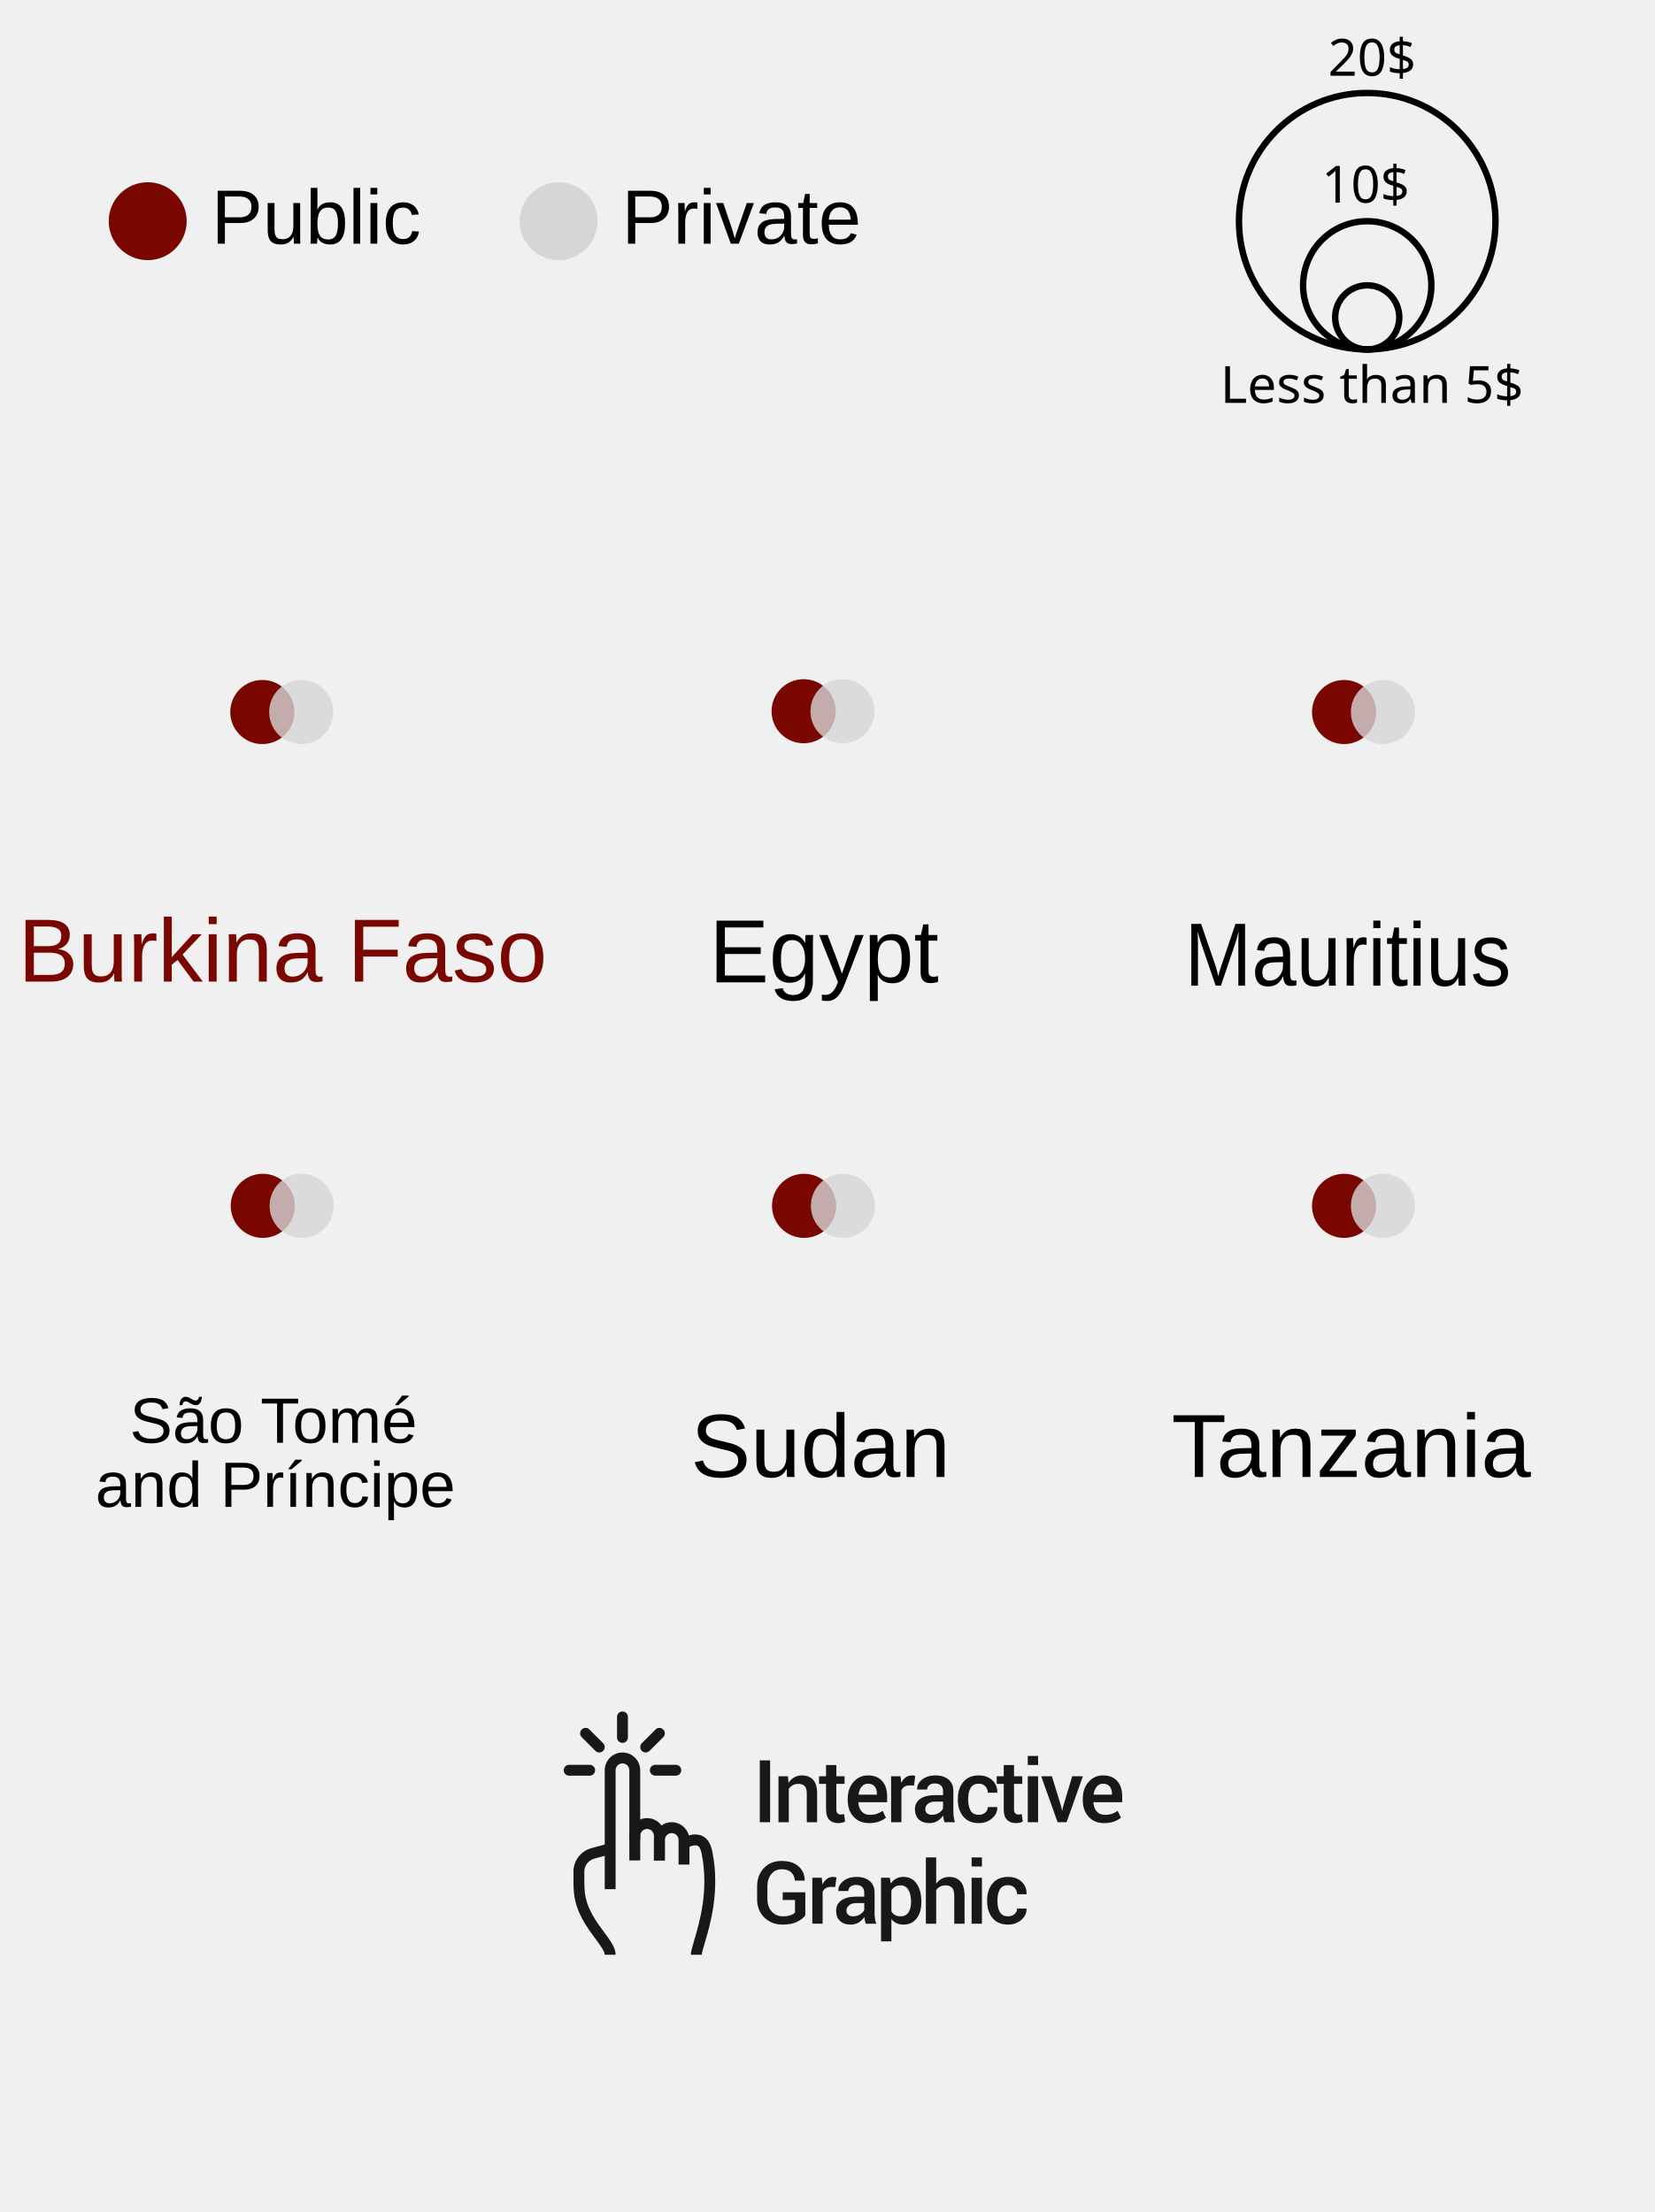
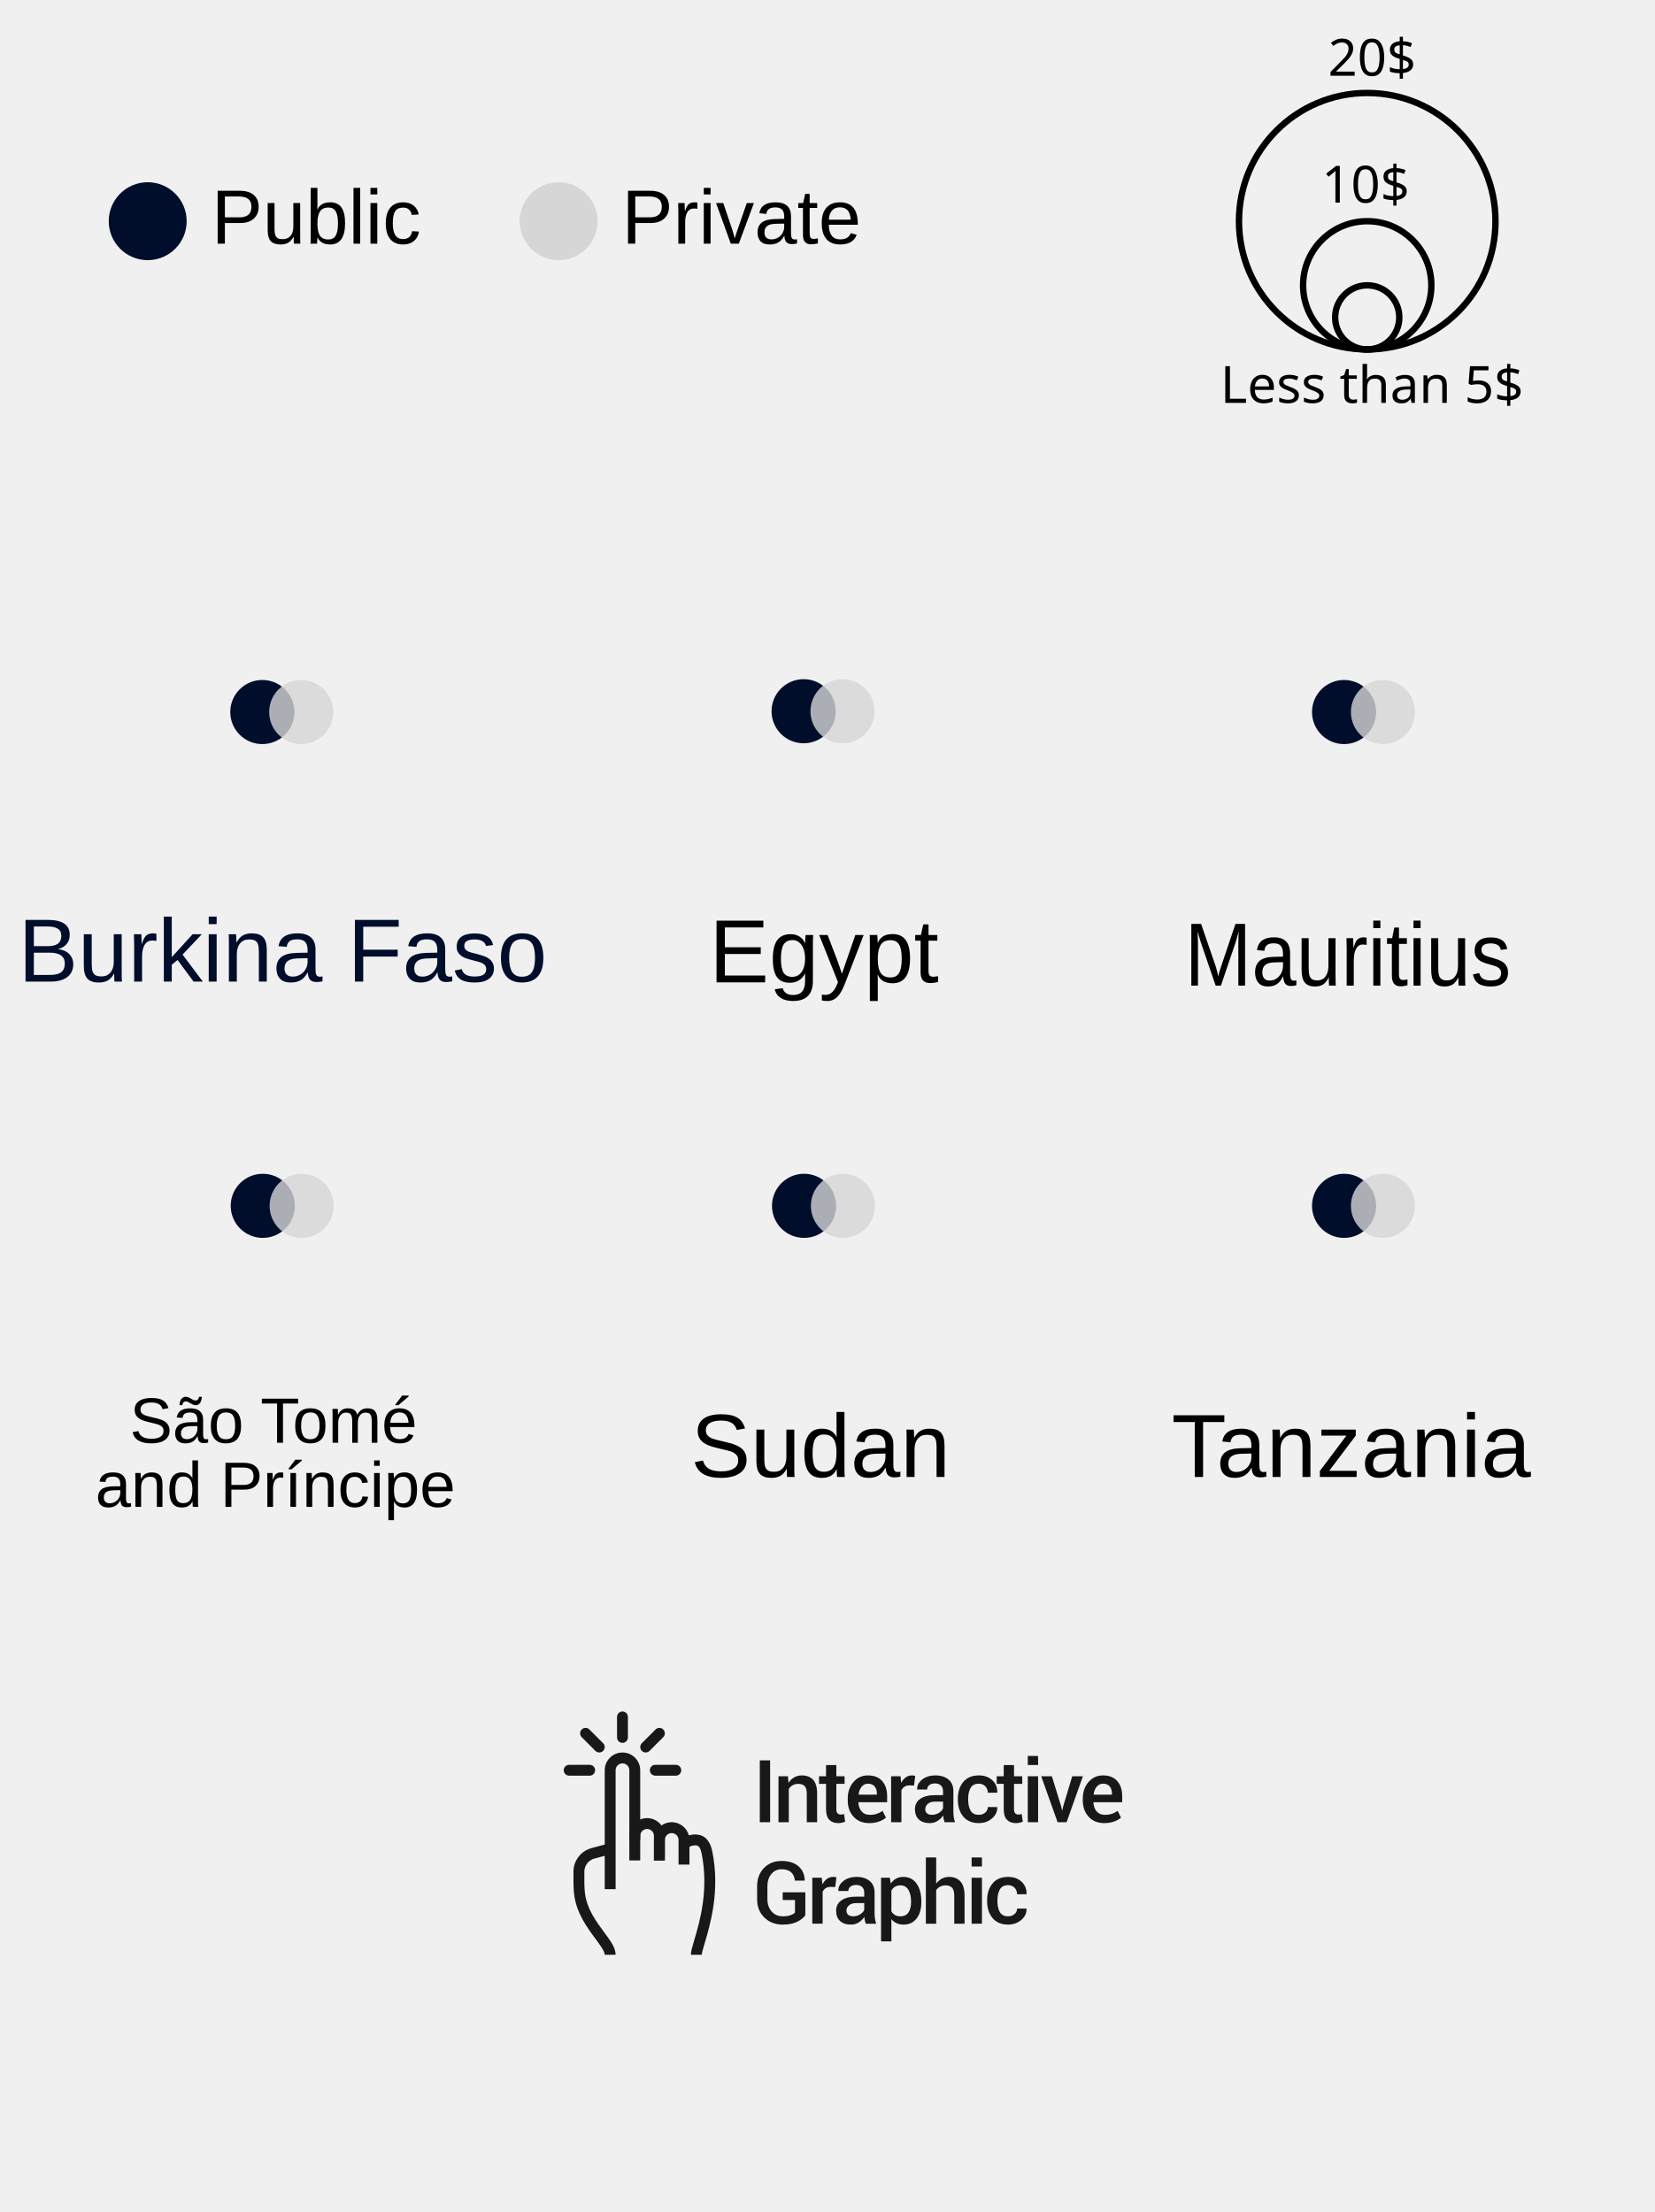
<svg xmlns="http://www.w3.org/2000/svg" xmlns:xlink="http://www.w3.org/1999/xlink" version="1.1" id="GRAPHIC" x="0px" y="0px" width="258.014px" height="345.014px" viewBox="0 0 258.014 345.014" enable-background="new 0 0 258.014 345.014" xml:space="preserve">
  <style type="text/css">
       @font-face {
            font-family: 'Roboto-Light';
            font-weight: 100;
            src: url(https://fonts.googleapis.com/css?family=Roboto:300);
        }
        @font-face {
            font-family: 'Roboto-Bold';
            src: url(http://www.nacion.com/static/LNCNacionBeta/fonts/opensans/opensans_semibold.woff);    
            font-weight: 300;
        }
        @font-face {
            font-family: 'Open Sans Bold';
            src: url(http://www.nacion.com/static/LNCNacionBeta/fonts/opensans/opensans_extrabold.woff);    
            font-weight: 800;
        }
    </style>
  <g id="GUIDE">
    <g id="KEY">
      <circle fill="none" stroke="#000000" stroke-miterlimit="10" cx="213.197" cy="44.501" r="10" />
      <circle fill="none" stroke="#000000" stroke-miterlimit="10" cx="213.197" cy="34.501" r="20" />
      <text transform="matrix(1 0 0 1 207.0798 11.8123)" font-family="'Roboto-Bold'" font-size="8">20$</text>
      <text transform="matrix(1 0 0 1 206.0798 31.6042)" font-family="'Roboto-Bold'" font-size="8">10$</text>
    </g>
-     <circle fill="#790700" cx="23.032" cy="34.501" r="6.076" />
+     <circle fill="#000d2b" cx="23.032" cy="34.501" r="6.076" />
    <circle fill="#D6D6D6" cx="87.11" cy="34.501" r="6.076" />
    <text transform="matrix(1 0 0 1 32.9573 38.0077)" font-family="'Arial'" font-size="12">Public</text>
    <text transform="matrix(1 0 0 1 96.9465 38.0077)" font-family="'Arial'" font-size="12">Private</text>
    <g>
      <text transform="matrix(1.0075 0 0 1 190.2781 62.8339)" font-family="'Roboto-Bold'" font-size="8">Less than 5$</text>
    </g>
    <circle fill="none" stroke="#000000" stroke-miterlimit="10" cx="213.197" cy="49.501" r="5" />
  </g>
  <g id="INTERACT">
    <g>
      <path fill="#191818" d="M105.38,276.959h-3.197c-0.468,0-0.848-0.38-0.848-0.848c0-0.468,0.38-0.848,0.848-0.848h3.197    c0.468,0,0.848,0.38,0.848,0.848C106.228,276.58,105.848,276.959,105.38,276.959z" />
      <path fill="#191818" d="M97.065,271.843c-0.468,0-0.848-0.38-0.848-0.848v-3.198c0-0.469,0.38-0.848,0.848-0.848    c0.468,0,0.848,0.38,0.848,0.848v3.198C97.914,271.463,97.534,271.843,97.065,271.843z" />
      <path fill="#191818" d="M91.949,276.959h-3.198c-0.469,0-0.848-0.38-0.848-0.848c0-0.468,0.38-0.848,0.848-0.848h3.198    c0.469,0,0.848,0.38,0.848,0.848C92.797,276.58,92.417,276.959,91.949,276.959z" />
      <path fill="#191818" d="M100.683,273.341c-0.217,0-0.434-0.083-0.6-0.249c-0.331-0.331-0.331-0.869,0-1.199l2.138-2.138    c0.331-0.331,0.868-0.331,1.2,0c0.331,0.331,0.331,0.868,0,1.199l-2.138,2.138C101.117,273.259,100.9,273.341,100.683,273.341z" />
      <path fill="#191818" d="M93.447,273.341c-0.217,0-0.434-0.083-0.6-0.249l-2.138-2.138c-0.331-0.331-0.331-0.868,0-1.199    c0.331-0.331,0.868-0.331,1.2,0l2.138,2.138c0.331,0.331,0.331,0.868,0,1.199C93.882,273.259,93.664,273.341,93.447,273.341z" />
      <path fill="#191818" d="M103.67,290.182h-1.697v-3.838c0-0.59-0.48-1.071-1.071-1.071c-0.59,0-1.07,0.48-1.07,1.071v0.639h-1.697    v-0.639c0-1.526,1.241-2.767,2.767-2.767c1.526,0,2.767,1.241,2.767,2.767V290.182z" />
      <path fill="#191818" d="M107.507,290.822h-1.696v-3.838c0-0.59-0.481-1.07-1.071-1.07c-0.59,0-1.07,0.48-1.07,1.07v3.198h-1.697    v-3.198c0-1.525,1.241-2.767,2.767-2.767c1.526,0,2.767,1.241,2.767,2.767V290.822z" />
      <path fill="#191818" d="M95.995,294.659h-1.697v-18.548c0-1.525,1.241-2.767,2.767-2.767c1.526,0,2.767,1.241,2.767,2.767v14.071    h-1.697v-14.071c0-0.59-0.48-1.07-1.071-1.07c-0.59,0-1.07,0.48-1.07,1.07V294.659z" />
      <path fill="#191818" d="M95.995,304.892h-1.697c0-0.541-0.707-1.495-1.456-2.504c-1.279-1.724-3.031-4.085-3.337-7.11    c-0.078-0.771-0.106-1.917-0.084-3.406c0.026-1.687,1.18-3.173,2.809-3.615l2.8-0.759l0.444,1.638l-2.8,0.759    c-0.902,0.244-1.542,1.068-1.556,2.003c-0.022,1.404,0.004,2.514,0.075,3.21c0.259,2.561,1.785,4.618,3.011,6.27    C95.205,302.725,95.995,303.79,95.995,304.892z" />
      <path fill="#191818" d="M109.426,304.892h-1.697c0-0.506,0.21-1.214,0.529-2.285c0.809-2.721,2.316-7.787,1.147-13.515    c-0.247-1.212-0.652-1.244-0.893-1.263c-0.715-0.059-1.282,0.421-1.288,0.426l-1.13-1.265c0.111-0.099,1.125-0.967,2.549-0.853    c1.275,0.099,2.091,0.979,2.424,2.615c1.253,6.143-0.332,11.474-1.183,14.337C109.659,303.849,109.426,304.633,109.426,304.892z" />
    </g>
    <g>
      <path fill="#191818" d="M120.088,284.218h-1.609v-9.647h1.609V284.218z" />
      <path fill="#191818" d="M122.862,277.049l0.094,1.034c0.234-0.367,0.527-0.652,0.885-0.858c0.355-0.205,0.756-0.308,1.201-0.308    c0.746,0,1.328,0.227,1.746,0.679c0.418,0.453,0.627,1.158,0.627,2.117v4.505h-1.611v-4.492c0-0.538-0.111-0.922-0.334-1.149    c-0.223-0.228-0.562-0.341-1.018-0.341c-0.312,0-0.594,0.069-0.84,0.209c-0.248,0.139-0.451,0.33-0.611,0.572v5.201h-1.609v-7.169    H122.862z" />
      <path fill="#191818" d="M130.413,275.307v1.742h1.285v1.193h-1.285v3.962c0,0.296,0.064,0.507,0.191,0.632    c0.129,0.126,0.299,0.189,0.51,0.189c0.09,0,0.176-0.008,0.26-0.023s0.162-0.036,0.238-0.062l0.172,1.179    c-0.137,0.075-0.301,0.134-0.49,0.176c-0.189,0.042-0.387,0.062-0.59,0.062c-0.592,0-1.055-0.173-1.391-0.52    c-0.336-0.347-0.504-0.892-0.504-1.633v-3.962h-1.094v-1.193h1.094v-1.742H130.413z" />
      <path fill="#191818" d="M135.524,284.357c-1.016,0-1.824-0.332-2.428-0.997c-0.604-0.664-0.904-1.518-0.904-2.56v-0.265    c0-1.042,0.299-1.907,0.898-2.594c0.598-0.686,1.348-1.028,2.248-1.023c0.969,0,1.709,0.292,2.223,0.878    c0.516,0.585,0.773,1.37,0.773,2.354v0.948h-4.473l-0.014,0.032c0.027,0.568,0.193,1.032,0.5,1.394    c0.307,0.361,0.732,0.542,1.275,0.542c0.434,0,0.805-0.054,1.113-0.159c0.309-0.106,0.607-0.259,0.895-0.457l0.518,1.056    c-0.27,0.239-0.627,0.441-1.074,0.605C136.629,284.275,136.112,284.357,135.524,284.357z M135.338,278.209    c-0.396,0-0.723,0.157-0.98,0.474c-0.256,0.315-0.414,0.717-0.477,1.202l0.014,0.033h2.842v-0.166    c0-0.454-0.115-0.825-0.348-1.112C136.157,278.353,135.807,278.209,135.338,278.209z" />
      <path fill="#191818" d="M142.524,278.5l-0.688-0.026c-0.314,0-0.576,0.066-0.785,0.199c-0.211,0.132-0.373,0.32-0.488,0.562v4.982    h-1.609v-7.169h1.471l0.105,1.041c0.182-0.367,0.414-0.654,0.699-0.861c0.285-0.208,0.613-0.312,0.984-0.312    c0.098,0,0.188,0.008,0.271,0.022c0.084,0.016,0.16,0.035,0.232,0.057L142.524,278.5z" />
      <path fill="#191818" d="M147.286,284.218c-0.057-0.181-0.105-0.357-0.143-0.53c-0.037-0.172-0.062-0.345-0.076-0.517    c-0.221,0.336-0.51,0.617-0.871,0.845c-0.359,0.228-0.762,0.341-1.209,0.341c-0.746,0-1.318-0.191-1.719-0.576    c-0.4-0.384-0.6-0.912-0.6-1.583c0-0.693,0.274-1.233,0.822-1.62c0.547-0.387,1.318-0.58,2.31-0.58h1.252v-0.629    c0-0.375-0.109-0.669-0.33-0.881c-0.221-0.212-0.537-0.318-0.947-0.318c-0.367,0-0.658,0.088-0.875,0.265    c-0.217,0.177-0.324,0.404-0.324,0.683h-1.551l-0.006-0.04c-0.031-0.564,0.221-1.066,0.758-1.504    c0.537-0.436,1.236-0.655,2.098-0.655c0.834,0,1.508,0.212,2.02,0.636c0.514,0.424,0.77,1.033,0.77,1.828v3.188    c0,0.296,0.02,0.579,0.059,0.851c0.041,0.273,0.104,0.538,0.193,0.799H147.286z M145.311,283.066c0.406,0,0.773-0.102,1.098-0.306    c0.324-0.203,0.539-0.435,0.645-0.695v-1.06h-1.277c-0.469,0-0.836,0.115-1.1,0.348c-0.266,0.231-0.398,0.505-0.398,0.818    c0,0.273,0.09,0.491,0.27,0.652C144.725,282.985,144.981,283.066,145.311,283.066z" />
      <path fill="#191818" d="M152.637,283.066c0.393,0,0.725-0.115,0.994-0.347c0.268-0.23,0.402-0.52,0.402-0.866h1.459l0.014,0.04    c0.021,0.671-0.252,1.25-0.818,1.735c-0.568,0.486-1.252,0.728-2.051,0.728c-1.057,0-1.865-0.34-2.428-1.02    c-0.564-0.681-0.846-1.542-0.846-2.584v-0.232c0-1.037,0.281-1.898,0.846-2.58c0.563-0.683,1.371-1.023,2.428-1.023    c0.861,0,1.56,0.25,2.096,0.752c0.537,0.501,0.797,1.139,0.779,1.911l-0.014,0.04h-1.465c0-0.394-0.129-0.727-0.387-1.001    c-0.258-0.273-0.596-0.41-1.01-0.41c-0.605,0-1.033,0.219-1.285,0.658c-0.252,0.439-0.379,0.989-0.379,1.65v0.232    c0,0.675,0.127,1.229,0.379,1.664C151.604,282.848,152.032,283.066,152.637,283.066z" />
      <path fill="#191818" d="M158.12,275.307v1.742h1.285v1.193h-1.285v3.962c0,0.296,0.064,0.507,0.191,0.632    c0.129,0.126,0.299,0.189,0.51,0.189c0.09,0,0.176-0.008,0.26-0.023c0.084-0.016,0.162-0.036,0.238-0.062l0.172,1.179    c-0.137,0.075-0.301,0.134-0.49,0.176c-0.189,0.042-0.387,0.062-0.59,0.062c-0.592,0-1.055-0.173-1.391-0.52    c-0.336-0.347-0.504-0.892-0.504-1.633v-3.962h-1.094v-1.193h1.094v-1.742H158.12z" />
      <path fill="#191818" d="M161.874,275.294h-1.609v-1.411h1.609V275.294z M161.874,284.218h-1.609v-7.169h1.609V284.218z" />
      <path fill="#191818" d="M165.487,281.793l0.119,0.583h0.041l0.125-0.583l1.426-4.744h1.662l-2.545,7.169h-1.397l-2.559-7.169    h1.664L165.487,281.793z" />
      <path fill="#191818" d="M172.176,284.357c-1.016,0-1.824-0.332-2.428-0.997c-0.604-0.664-0.904-1.518-0.904-2.56v-0.265    c0-1.042,0.299-1.907,0.899-2.594c0.598-0.686,1.348-1.028,2.248-1.023c0.969,0,1.709,0.292,2.223,0.878    c0.516,0.585,0.773,1.37,0.773,2.354v0.948h-4.473l-0.014,0.032c0.027,0.568,0.193,1.032,0.5,1.394    c0.307,0.361,0.732,0.542,1.275,0.542c0.433,0,0.805-0.054,1.113-0.159c0.309-0.106,0.607-0.259,0.895-0.457l0.517,1.056    c-0.27,0.239-0.627,0.441-1.074,0.605C173.282,284.275,172.764,284.357,172.176,284.357z M171.991,278.209    c-0.397,0-0.723,0.157-0.981,0.474c-0.256,0.315-0.414,0.717-0.476,1.202l0.014,0.033h2.842v-0.166    c0-0.454-0.115-0.825-0.348-1.112C172.809,278.353,172.459,278.209,171.991,278.209z" />
      <path fill="#191818" d="M125.575,298.743c-0.256,0.367-0.678,0.699-1.262,0.998c-0.586,0.298-1.338,0.446-2.256,0.446    c-1.162,0-2.119-0.367-2.869-1.103c-0.75-0.735-1.127-1.686-1.127-2.853v-2.014c0-1.166,0.355-2.117,1.064-2.853    c0.709-0.735,1.623-1.103,2.746-1.103c1.135,0,2.018,0.279,2.646,0.838c0.629,0.559,0.951,1.286,0.965,2.183l-0.014,0.04h-1.523    c-0.037-0.53-0.225-0.957-0.566-1.282c-0.344-0.324-0.84-0.486-1.488-0.486c-0.666,0-1.205,0.249-1.613,0.748    c-0.408,0.498-0.613,1.132-0.613,1.899v2.025c0,0.776,0.223,1.415,0.666,1.916c0.443,0.501,1.02,0.752,1.727,0.752    c0.504,0,0.912-0.059,1.225-0.176c0.314-0.116,0.541-0.254,0.684-0.413v-1.956h-1.916v-1.205h3.525V298.743z" />
      <path fill="#191818" d="M130.237,294.33l-0.689-0.026c-0.314,0-0.576,0.066-0.785,0.199c-0.209,0.132-0.371,0.32-0.486,0.562    v4.982h-1.611v-7.169h1.471l0.107,1.041c0.18-0.367,0.414-0.654,0.699-0.861c0.285-0.208,0.611-0.311,0.982-0.311    c0.098,0,0.188,0.008,0.271,0.022c0.084,0.016,0.162,0.035,0.232,0.057L130.237,294.33z" />
      <path fill="#191818" d="M134.997,300.048c-0.057-0.181-0.105-0.357-0.143-0.53c-0.037-0.172-0.062-0.345-0.076-0.517    c-0.221,0.336-0.51,0.617-0.871,0.845c-0.359,0.228-0.762,0.341-1.209,0.341c-0.746,0-1.318-0.191-1.719-0.576    c-0.4-0.384-0.6-0.912-0.6-1.583c0-0.693,0.273-1.233,0.822-1.62c0.547-0.387,1.318-0.58,2.311-0.58h1.252v-0.629    c0-0.375-0.109-0.669-0.33-0.881c-0.221-0.212-0.537-0.318-0.947-0.318c-0.367,0-0.658,0.088-0.875,0.265    c-0.217,0.177-0.324,0.404-0.324,0.683h-1.551l-0.006-0.04c-0.031-0.564,0.221-1.066,0.758-1.504    c0.537-0.437,1.236-0.655,2.098-0.655c0.834,0,1.508,0.212,2.02,0.636c0.514,0.424,0.77,1.033,0.77,1.828v3.188    c0,0.296,0.02,0.579,0.059,0.851c0.041,0.272,0.104,0.538,0.193,0.799H134.997z M133.022,298.896c0.406,0,0.773-0.102,1.098-0.306    c0.324-0.203,0.539-0.435,0.645-0.695v-1.06h-1.277c-0.469,0-0.836,0.115-1.1,0.348c-0.266,0.231-0.399,0.505-0.399,0.818    c0,0.273,0.09,0.491,0.27,0.652C132.436,298.815,132.692,298.896,133.022,298.896z" />
      <path fill="#191818" d="M143.667,296.703c0,1.042-0.244,1.884-0.734,2.524c-0.49,0.641-1.174,0.96-2.049,0.96    c-0.406,0-0.766-0.072-1.078-0.218c-0.314-0.146-0.584-0.36-0.809-0.643v3.478h-1.611v-9.925h1.359l0.158,0.901    c0.23-0.336,0.508-0.592,0.832-0.769c0.324-0.177,0.701-0.265,1.129-0.265c0.885,0,1.572,0.35,2.065,1.05    c0.492,0.7,0.738,1.622,0.738,2.766V296.703z M142.063,296.56c0-0.732-0.137-1.331-0.414-1.796    c-0.275-0.466-0.688-0.698-1.234-0.698c-0.336,0-0.621,0.071-0.855,0.215c-0.234,0.144-0.422,0.343-0.562,0.599v3.235    c0.141,0.252,0.328,0.444,0.562,0.579c0.234,0.135,0.523,0.202,0.867,0.202c0.549,0,0.959-0.202,1.231-0.605    c0.271-0.404,0.406-0.935,0.406-1.592V296.56z" />
      <path fill="#191818" d="M145.983,293.807c0.238-0.335,0.529-0.596,0.871-0.781c0.342-0.185,0.721-0.278,1.137-0.278    c0.76,0,1.352,0.239,1.779,0.719c0.426,0.48,0.639,1.218,0.639,2.216v4.366h-1.609v-4.379c0-0.565-0.113-0.975-0.338-1.226    c-0.227-0.252-0.564-0.378-1.014-0.378c-0.314,0-0.596,0.065-0.846,0.195c-0.25,0.13-0.455,0.31-0.619,0.54v5.247h-1.609v-10.335    h1.609V293.807z" />
      <path fill="#191818" d="M153.116,291.124h-1.609v-1.411h1.609V291.124z M153.116,300.048h-1.609v-7.169h1.609V300.048z" />
      <path fill="#191818" d="M157.202,298.896c0.393,0,0.725-0.115,0.994-0.347c0.268-0.23,0.402-0.52,0.402-0.866h1.459l0.014,0.04    c0.021,0.671-0.252,1.25-0.818,1.735c-0.568,0.486-1.252,0.728-2.051,0.728c-1.057,0-1.865-0.34-2.428-1.02    c-0.565-0.681-0.846-1.542-0.846-2.584v-0.233c0-1.037,0.281-1.897,0.846-2.58c0.562-0.683,1.371-1.023,2.428-1.023    c0.861,0,1.561,0.25,2.096,0.752c0.537,0.501,0.797,1.139,0.779,1.911l-0.014,0.04h-1.465c0-0.393-0.129-0.727-0.387-1.001    c-0.258-0.273-0.596-0.41-1.01-0.41c-0.605,0-1.033,0.219-1.285,0.658c-0.252,0.439-0.379,0.989-0.379,1.65v0.231    c0,0.675,0.127,1.229,0.379,1.664C156.168,298.678,156.596,298.896,157.202,298.896z" />
    </g>
  </g>
  <g pointer-events="none">
    <g>
      <text transform="matrix(1 0 0 1 110.5792 153.2222)" font-family="'Arial'" font-size="14">Egypt</text>
    </g>
    <g>
-       <text transform="matrix(1 0 0 1 2.8263 153.107)" fill="#790700" font-family="'Arial'" font-size="14">Burkina Faso</text>
+       <text transform="matrix(1 0 0 1 2.8263 153.107)" fill="#000d2b" font-family="'Arial'" font-size="14">Burkina Faso</text>
    </g>
    <g>
      <text transform="matrix(0.8957 0 0 1 184.7315 153.7265)" font-family="'Arial'" font-size="14">Mauritius</text>
    </g>
    <g>
      <g>
        <text transform="matrix(1 0 0 1 20.2209 225.0347)">
          <tspan x="0" y="0" font-family="'Arial'" font-size="10">São Tomé</tspan>
          <tspan x="-5.354" y="10" font-family="'Arial'" font-size="10">and Príncipe</tspan>
        </text>
      </g>
    </g>
    <g>
      <text transform="matrix(1 0 0 1 107.7077 230.3688)" font-family="'Arial'" font-size="14">Sudan</text>
      <text transform="matrix(1 0 0 1 182.6803 230.3688)" font-family="'Arial'" font-size="14">Tanzania</text>
    </g>
-     <path fill="#790700" d="M45.907,111.058c0,2.761-2.239,5-5.001,5c-2.761,0-4.999-2.239-4.999-5c0-2.762,2.238-5,4.999-5   C43.669,106.058,45.907,108.297,45.907,111.058z" />
+     <path fill="#000d2b" d="M45.907,111.058c0,2.761-2.239,5-5.001,5c-2.761,0-4.999-2.239-4.999-5c0-2.762,2.238-5,4.999-5   C43.669,106.058,45.907,108.297,45.907,111.058z" />
    <path opacity="0.8" fill="#D6D6D6" enable-background="new    " d="M51.973,111.058c0,2.762-2.238,5-5.001,5   c-2.761,0-4.999-2.238-4.999-5c0-2.762,2.238-5,4.999-5C49.735,106.058,51.973,108.297,51.973,111.058z" />
-     <path fill="#790700" d="M130.312,110.933c0,2.761-2.239,5-5.001,5c-2.761,0-4.999-2.239-4.999-5c0-2.762,2.238-5,4.999-5   C128.074,105.933,130.312,108.172,130.312,110.933z" />
+     <path fill="#000d2b" d="M130.312,110.933c0,2.761-2.239,5-5.001,5c-2.761,0-4.999-2.239-4.999-5c0-2.762,2.238-5,4.999-5   C128.074,105.933,130.312,108.172,130.312,110.933z" />
    <path opacity="0.8" fill="#D6D6D6" enable-background="new    " d="M136.378,110.933c0,2.762-2.238,5-5.001,5   c-2.761,0-4.999-2.238-4.999-5s2.238-5,4.999-5C134.14,105.933,136.378,108.172,136.378,110.933z" />
-     <path fill="#790700" d="M214.586,111.058c0,2.761-2.239,5-5.001,5c-2.761,0-4.999-2.239-4.999-5c0-2.762,2.238-5,4.999-5   C212.347,106.058,214.586,108.297,214.586,111.058z" />
+     <path fill="#000d2b" d="M214.586,111.058c0,2.761-2.239,5-5.001,5c-2.761,0-4.999-2.239-4.999-5c0-2.762,2.238-5,4.999-5   C212.347,106.058,214.586,108.297,214.586,111.058z" />
    <path opacity="0.8" fill="#D6D6D6" enable-background="new    " d="M220.651,111.058c0,2.762-2.238,5-5.001,5   c-2.761,0-4.999-2.238-4.999-5s2.238-5,4.999-5C218.413,106.058,220.651,108.297,220.651,111.058z" />
-     <path fill="#790700" d="M45.975,188.079c0,2.761-2.239,5-5.001,5c-2.761,0-4.999-2.239-4.999-5c0-2.762,2.238-5,4.999-5   C43.736,183.079,45.975,185.318,45.975,188.079z" />
+     <path fill="#000d2b" d="M45.975,188.079c0,2.761-2.239,5-5.001,5c-2.761,0-4.999-2.239-4.999-5c0-2.762,2.238-5,4.999-5   C43.736,183.079,45.975,185.318,45.975,188.079z" />
    <path opacity="0.8" fill="#D6D6D6" enable-background="new    " d="M52.04,188.079c0,2.762-2.238,5-5.001,5   c-2.761,0-4.999-2.238-4.999-5s2.238-5,4.999-5C49.802,183.079,52.04,185.318,52.04,188.079z" />
-     <path fill="#790700" d="M214.586,188.079c0,2.761-2.239,5-5.001,5c-2.761,0-4.999-2.239-4.999-5c0-2.762,2.238-5,4.999-5   C212.347,183.079,214.586,185.318,214.586,188.079z" />
+     <path fill="#000d2b" d="M214.586,188.079c0,2.761-2.239,5-5.001,5c-2.761,0-4.999-2.239-4.999-5c0-2.762,2.238-5,4.999-5   C212.347,183.079,214.586,185.318,214.586,188.079z" />
    <path opacity="0.8" fill="#D6D6D6" enable-background="new    " d="M220.651,188.079c0,2.762-2.238,5-5.001,5   c-2.761,0-4.999-2.238-4.999-5c0-2.762,2.238-5,4.999-5C218.413,183.079,220.651,185.318,220.651,188.079z" />
-     <path fill="#790700" d="M130.379,188.079c0,2.761-2.239,5-5.001,5c-2.761,0-4.999-2.239-4.999-5c0-2.762,2.238-5,4.999-5   C128.14,183.079,130.379,185.318,130.379,188.079z" />
+     <path fill="#000d2b" d="M130.379,188.079c0,2.761-2.239,5-5.001,5c-2.761,0-4.999-2.239-4.999-5c0-2.762,2.238-5,4.999-5   C128.14,183.079,130.379,185.318,130.379,188.079z" />
    <path opacity="0.8" fill="#D6D6D6" enable-background="new    " d="M136.445,188.079c0,2.762-2.238,5-5.001,5   c-2.761,0-4.999-2.238-4.999-5c0-2.762,2.238-5,4.999-5C134.206,183.079,136.445,185.318,136.445,188.079z" />
  </g>
  <g id="AREA">
    <rect id="A06" x="177.996" y="163.744" fill="#FFFFFF" fill-opacity="0" width="69.988" height="48">
      <animate attributeName="opacity" dur="0.2" to="1" begin="A06.mouseover" fill="freeze" xlink:href="#T06" />
      <animate attributeName="opacity" dur="0.2" to="0" begin="A06.mouseout" fill="freeze" xlink:href="#T06" />
    </rect>
    <rect id="A05" x="94.013" y="163.744" fill="#FFFFFF" fill-opacity="0" width="69.989" height="48">
      <animate attributeName="opacity" dur="0.2" to="1" begin="A05.mouseover" fill="freeze" xlink:href="#T05" />
      <animate attributeName="opacity" dur="0.2" to="0" begin="A05.mouseout" fill="freeze" xlink:href="#T05" />
    </rect>
    <rect id="A04" x="10.03" y="163.744" fill="#FFFFFF" fill-opacity="0" width="69.989" height="48">
      <animate attributeName="opacity" dur="0.2" to="1" begin="A04.mouseover" fill="freeze" xlink:href="#T04" />
      <animate attributeName="opacity" dur="0.2" to="0" begin="A04.mouseout" fill="freeze" xlink:href="#T04" />
    </rect>
    <rect id="A03" x="177.996" y="87.122" fill="#FFFFFF" fill-opacity="0" width="69.988" height="48">
      <animate attributeName="opacity" dur="0.2" to="1" begin="A03.mouseover" fill="freeze" xlink:href="#T03" />
      <animate attributeName="opacity" dur="0.2" to="0" begin="A03.mouseout" fill="freeze" xlink:href="#T03" />
    </rect>
    <rect id="A02" x="94.013" y="87.122" fill="#FFFFFF" fill-opacity="0" width="69.989" height="48">
      <animate attributeName="opacity" dur="0.2" to="1" begin="A02.mouseover" fill="freeze" xlink:href="#T02" />
      <animate attributeName="opacity" dur="0.2" to="0" begin="A02.mouseout" fill="freeze" xlink:href="#T02" />
    </rect>
    <rect id="A01" x="10.03" y="87.122" fill="#FFFFFF" fill-opacity="0" width="69.989" height="48">
      <animate attributeName="opacity" dur="0.2" to="1" begin="A01.mouseover" fill="freeze" xlink:href="#T01" />
      <animate attributeName="opacity" dur="0.2" to="0" begin="A01.mouseout" fill="freeze" xlink:href="#T01" />
    </rect>
  </g>
  <g id="TOOLTIP">
    <g id="T01" opacity="0">
      <polygon id="AREA_1_" points="89.64,55.501 0,55.501 0,97.501 32.567,97.501 32.567,97.501 44.14,109.677 55.713,97.501     55.713,97.501 89.64,97.501   " />
      <text transform="matrix(1 0 0 1 8.3792 72.7716)" fill="#FFFFFF" font-family="'PlayfairDisplay-Bold'" font-size="12">Burkina Faso</text>
      <text transform="matrix(1 0 0 1 6.9573 90.5856)" fill="#FFFFFF" font-family="'Roboto-Light'" font-size="10">NA</text>
      <text transform="matrix(1.047 0 0 1 55.6008 90.5856)" fill="#FFFFFF" font-family="'Roboto-Light'" font-size="10">$0.70</text>
      <path fill="#FFFFFF" d="M40.737,89.601h0.041l0.26-0.868l2.01-5.544h0.848l-2.81,7.396h-0.656l-2.816-7.396h0.848l2.037,5.544    L40.737,89.601z" />
      <path fill="#FFFFFF" d="M49.244,87.797c-0.285-0.26-0.799-0.472-1.542-0.636c-0.884-0.191-1.537-0.444-1.958-0.759    c-0.421-0.314-0.632-0.759-0.632-1.333c0-0.565,0.238-1.042,0.714-1.432c0.476-0.39,1.106-0.585,1.89-0.585    c0.834,0,1.495,0.206,1.982,0.619c0.488,0.413,0.72,0.929,0.697,1.548l-0.014,0.041h-0.759c0-0.406-0.172-0.759-0.516-1.06    C48.763,83.9,48.3,83.75,47.716,83.75c-0.597,0-1.045,0.129-1.343,0.386c-0.298,0.257-0.448,0.56-0.448,0.906    c0,0.342,0.129,0.624,0.386,0.848c0.257,0.223,0.771,0.419,1.542,0.588c0.879,0.196,1.538,0.464,1.976,0.803    c0.438,0.339,0.656,0.801,0.656,1.384c0,0.615-0.25,1.113-0.749,1.494c-0.499,0.38-1.159,0.571-1.979,0.571    c-0.898,0-1.603-0.214-2.116-0.643c-0.513-0.428-0.755-0.939-0.728-1.531l0.014-0.041h0.752c0.032,0.533,0.249,0.92,0.653,1.162    c0.403,0.242,0.878,0.362,1.425,0.362c0.592,0,1.06-0.13,1.401-0.39c0.342-0.26,0.513-0.574,0.513-0.943    C49.671,88.36,49.529,88.056,49.244,87.797z" />
    </g>
    <g id="T02" opacity="0">
      <polygon id="AREA_2_" points="172.676,55.501 83.037,55.501 83.037,97.501 115.603,97.501 115.603,97.501 127.176,109.677     138.75,97.501 138.75,97.501 172.676,97.501   " />
      <text transform="matrix(1 0 0 1 91.4157 72.7716)" fill="#FFFFFF" font-family="'PlayfairDisplay-Bold'" font-size="12">Egypt</text>
      <text transform="matrix(1 0 0 1 89.9938 90.5856)" fill="#FFFFFF" font-family="'Roboto-Light'" font-size="10">NA</text>
      <text transform="matrix(1.047 0 0 1 138.6374 90.5856)" fill="#FFFFFF" font-family="'Roboto-Light'" font-size="10">$0.42</text>
      <path fill="#FFFFFF" d="M123.773,89.601h0.041l0.26-0.868l2.01-5.544h0.848l-2.81,7.396h-0.656l-2.816-7.396h0.848l2.037,5.544    L123.773,89.601z" />
      <path fill="#FFFFFF" d="M132.281,87.797c-0.285-0.26-0.799-0.472-1.542-0.636c-0.884-0.191-1.537-0.444-1.958-0.759    c-0.421-0.314-0.632-0.759-0.632-1.333c0-0.565,0.238-1.042,0.714-1.432c0.476-0.39,1.106-0.585,1.89-0.585    c0.834,0,1.495,0.206,1.982,0.619c0.488,0.413,0.72,0.929,0.697,1.548l-0.014,0.041h-0.759c0-0.406-0.172-0.759-0.516-1.06    c-0.344-0.301-0.808-0.451-1.391-0.451c-0.597,0-1.045,0.129-1.343,0.386c-0.298,0.257-0.448,0.56-0.448,0.906    c0,0.342,0.129,0.624,0.386,0.848c0.257,0.223,0.771,0.419,1.541,0.588c0.879,0.196,1.538,0.464,1.976,0.803    c0.438,0.339,0.656,0.801,0.656,1.384c0,0.615-0.25,1.113-0.749,1.494c-0.499,0.38-1.159,0.571-1.979,0.571    c-0.898,0-1.603-0.214-2.116-0.643c-0.513-0.428-0.755-0.939-0.728-1.531l0.014-0.041h0.752c0.032,0.533,0.249,0.92,0.653,1.162    c0.403,0.242,0.878,0.362,1.425,0.362c0.592,0,1.06-0.13,1.401-0.39c0.342-0.26,0.513-0.574,0.513-0.943    C132.708,88.36,132.565,88.056,132.281,87.797z" />
    </g>
    <g id="T03" opacity="0">
      <polygon id="AREA_3_" points="258.017,55.501 168.377,55.501 168.377,97.501 200.944,97.501 200.944,97.501 212.517,109.677     224.09,97.501 224.09,97.501 258.017,97.501   " />
      <text transform="matrix(1 0 0 1 176.756 72.7716)" fill="#FFFFFF" font-family="'PlayfairDisplay-Bold'" font-size="12">Mauritius</text>
      <text transform="matrix(1 0 0 1 175.3342 90.5856)" fill="#FFFFFF" font-family="'Roboto-Light'" font-size="10">NA</text>
      <text transform="matrix(1.047 0 0 1 223.9777 90.5856)" fill="#FFFFFF" font-family="'Roboto-Light'" font-size="10">$0.29</text>
      <path fill="#FFFFFF" d="M209.114,89.601h0.041l0.26-0.868l2.01-5.544h0.848l-2.81,7.396h-0.656l-2.816-7.396h0.848l2.037,5.544    L209.114,89.601z" />
      <path fill="#FFFFFF" d="M217.621,87.797c-0.285-0.26-0.799-0.472-1.542-0.636c-0.884-0.191-1.537-0.444-1.958-0.759    c-0.421-0.314-0.632-0.759-0.632-1.333c0-0.565,0.238-1.042,0.714-1.432c0.476-0.39,1.106-0.585,1.89-0.585    c0.834,0,1.495,0.206,1.982,0.619c0.488,0.413,0.72,0.929,0.697,1.548l-0.014,0.041H218c0-0.406-0.172-0.759-0.516-1.06    c-0.344-0.301-0.808-0.451-1.391-0.451c-0.597,0-1.045,0.129-1.343,0.386c-0.298,0.257-0.448,0.56-0.448,0.906    c0,0.342,0.129,0.624,0.386,0.848c0.257,0.223,0.771,0.419,1.541,0.588c0.879,0.196,1.538,0.464,1.976,0.803    c0.438,0.339,0.656,0.801,0.656,1.384c0,0.615-0.25,1.113-0.749,1.494c-0.499,0.38-1.159,0.571-1.979,0.571    c-0.898,0-1.603-0.214-2.116-0.643c-0.513-0.428-0.755-0.939-0.728-1.531l0.014-0.041h0.752c0.032,0.533,0.249,0.92,0.653,1.162    c0.403,0.242,0.878,0.362,1.425,0.362c0.592,0,1.06-0.13,1.401-0.39c0.342-0.26,0.513-0.574,0.513-0.943    C218.048,88.36,217.906,88.056,217.621,87.797z" />
    </g>
    <g id="T04" opacity="0">
      <polygon id="AREA_4_" points="89.64,135.122 0,135.122 0,177.122 32.567,177.122 32.567,177.122 44.14,189.299 55.713,177.122     55.713,177.122 89.64,177.122   " />
      <text transform="matrix(1 0 0 1 8.3792 152.3931)" fill="#FFFFFF" font-family="'PlayfairDisplay-Bold'" font-size="12">ST Príncipe</text>
      <text transform="matrix(1 0 0 1 6.9573 170.2071)" fill="#FFFFFF" font-family="'Roboto-Light'" font-size="10">NA</text>
      <text transform="matrix(1.047 0 0 1 55.6008 170.2071)" fill="#FFFFFF" font-family="'Roboto-Light'" font-size="10">$1.89</text>
      <path fill="#FFFFFF" d="M40.737,169.223h0.041l0.26-0.868l2.01-5.544h0.848l-2.81,7.396h-0.656l-2.816-7.396h0.848l2.037,5.544    L40.737,169.223z" />
      <path fill="#FFFFFF" d="M49.244,167.418c-0.285-0.26-0.799-0.472-1.542-0.636c-0.884-0.191-1.537-0.444-1.958-0.759    c-0.421-0.314-0.632-0.759-0.632-1.333c0-0.565,0.238-1.042,0.714-1.432c0.476-0.39,1.106-0.584,1.89-0.584    c0.834,0,1.495,0.206,1.982,0.619c0.488,0.413,0.72,0.929,0.697,1.548l-0.014,0.041h-0.759c0-0.406-0.172-0.759-0.516-1.06    c-0.344-0.301-0.808-0.451-1.391-0.451c-0.597,0-1.045,0.129-1.343,0.386c-0.298,0.257-0.448,0.559-0.448,0.906    c0,0.342,0.129,0.624,0.386,0.848c0.257,0.223,0.771,0.419,1.542,0.588c0.879,0.196,1.538,0.464,1.976,0.803    c0.438,0.339,0.656,0.801,0.656,1.384c0,0.615-0.25,1.113-0.749,1.494c-0.499,0.38-1.159,0.571-1.979,0.571    c-0.898,0-1.603-0.214-2.116-0.643c-0.513-0.428-0.755-0.939-0.728-1.531l0.014-0.041h0.752c0.032,0.533,0.249,0.92,0.653,1.162    c0.403,0.242,0.878,0.362,1.425,0.362c0.592,0,1.06-0.13,1.401-0.39c0.342-0.26,0.513-0.574,0.513-0.943    C49.671,167.981,49.529,167.678,49.244,167.418z" />
    </g>
    <g id="T05" opacity="0">
      <polygon id="AREA_5_" points="174.569,135.122 84.93,135.122 84.93,177.122 117.496,177.122 117.496,177.122 129.069,189.299     140.643,177.122 140.643,177.122 174.569,177.122   " />
      <text transform="matrix(1 0 0 1 93.3087 152.3931)" fill="#FFFFFF" font-family="'PlayfairDisplay-Bold'" font-size="12">Sudan</text>
      <text transform="matrix(1 0 0 1 91.8868 170.2071)" fill="#FFFFFF" font-family="'Roboto-Light'" font-size="10">NA</text>
      <text transform="matrix(1.047 0 0 1 140.5303 170.2071)" fill="#FFFFFF" font-family="'Roboto-Light'" font-size="10">$0.12</text>
      <path fill="#FFFFFF" d="M125.666,169.223h0.041l0.26-0.868l2.01-5.544h0.848l-2.81,7.396h-0.656l-2.816-7.396h0.848l2.037,5.544    L125.666,169.223z" />
      <path fill="#FFFFFF" d="M134.173,167.418c-0.285-0.26-0.799-0.472-1.542-0.636c-0.884-0.191-1.537-0.444-1.958-0.759    c-0.421-0.314-0.632-0.759-0.632-1.333c0-0.565,0.238-1.042,0.714-1.432c0.476-0.39,1.106-0.584,1.89-0.584    c0.834,0,1.495,0.206,1.982,0.619c0.488,0.413,0.72,0.929,0.697,1.548l-0.014,0.041h-0.759c0-0.406-0.172-0.759-0.516-1.06    c-0.344-0.301-0.808-0.451-1.391-0.451c-0.597,0-1.045,0.129-1.343,0.386c-0.298,0.257-0.448,0.559-0.448,0.906    c0,0.342,0.129,0.624,0.386,0.848c0.257,0.223,0.771,0.419,1.542,0.588c0.879,0.196,1.538,0.464,1.976,0.803    c0.438,0.339,0.656,0.801,0.656,1.384c0,0.615-0.25,1.113-0.749,1.494c-0.499,0.38-1.159,0.571-1.979,0.571    c-0.898,0-1.603-0.214-2.116-0.643c-0.513-0.428-0.755-0.939-0.728-1.531l0.014-0.041h0.752c0.032,0.533,0.249,0.92,0.653,1.162    c0.403,0.242,0.878,0.362,1.425,0.362c0.592,0,1.06-0.13,1.401-0.39c0.342-0.26,0.513-0.574,0.513-0.943    C134.601,167.981,134.458,167.678,134.173,167.418z" />
    </g>
    <g id="T06" opacity="0">
      <polygon id="AREA_6_" points="259.108,135.122 169.468,135.122 169.468,177.122 202.035,177.122 202.035,177.122 213.608,189.299     225.181,177.122 225.181,177.122 259.108,177.122   " />
      <text transform="matrix(1 0 0 1 177.8474 152.3931)" fill="#FFFFFF" font-family="'PlayfairDisplay-Bold'" font-size="12">Tanzania</text>
      <text transform="matrix(1 0 0 1 176.4255 170.2071)" fill="#FFFFFF" font-family="'Roboto-Light'" font-size="10">NA</text>
      <text transform="matrix(1.047 0 0 1 225.069 170.2071)" fill="#FFFFFF" font-family="'Roboto-Light'" font-size="10">$0.48</text>
      <path fill="#FFFFFF" d="M210.205,169.223h0.041l0.26-0.868l2.01-5.544h0.848l-2.81,7.396h-0.656l-2.816-7.396h0.848l2.037,5.544    L210.205,169.223z" />
      <path fill="#FFFFFF" d="M218.712,167.418c-0.285-0.26-0.799-0.472-1.542-0.636c-0.884-0.191-1.537-0.444-1.958-0.759    c-0.421-0.314-0.632-0.759-0.632-1.333c0-0.565,0.238-1.042,0.714-1.432c0.476-0.39,1.106-0.584,1.89-0.584    c0.834,0,1.495,0.206,1.982,0.619c0.488,0.413,0.72,0.929,0.697,1.548l-0.014,0.041h-0.759c0-0.406-0.172-0.759-0.516-1.06    c-0.344-0.301-0.808-0.451-1.391-0.451c-0.597,0-1.045,0.129-1.343,0.386c-0.298,0.257-0.448,0.559-0.448,0.906    c0,0.342,0.129,0.624,0.386,0.848c0.257,0.223,0.771,0.419,1.541,0.588c0.879,0.196,1.538,0.464,1.976,0.803    c0.438,0.339,0.656,0.801,0.656,1.384c0,0.615-0.25,1.113-0.749,1.494c-0.499,0.38-1.159,0.571-1.979,0.571    c-0.898,0-1.603-0.214-2.116-0.643c-0.513-0.428-0.755-0.939-0.728-1.531l0.014-0.041h0.752c0.032,0.533,0.249,0.92,0.653,1.162    c0.403,0.242,0.878,0.362,1.425,0.362c0.592,0,1.06-0.13,1.401-0.39c0.342-0.26,0.513-0.574,0.513-0.943    C219.139,167.981,218.997,167.678,218.712,167.418z" />
    </g>
  </g>
</svg>
